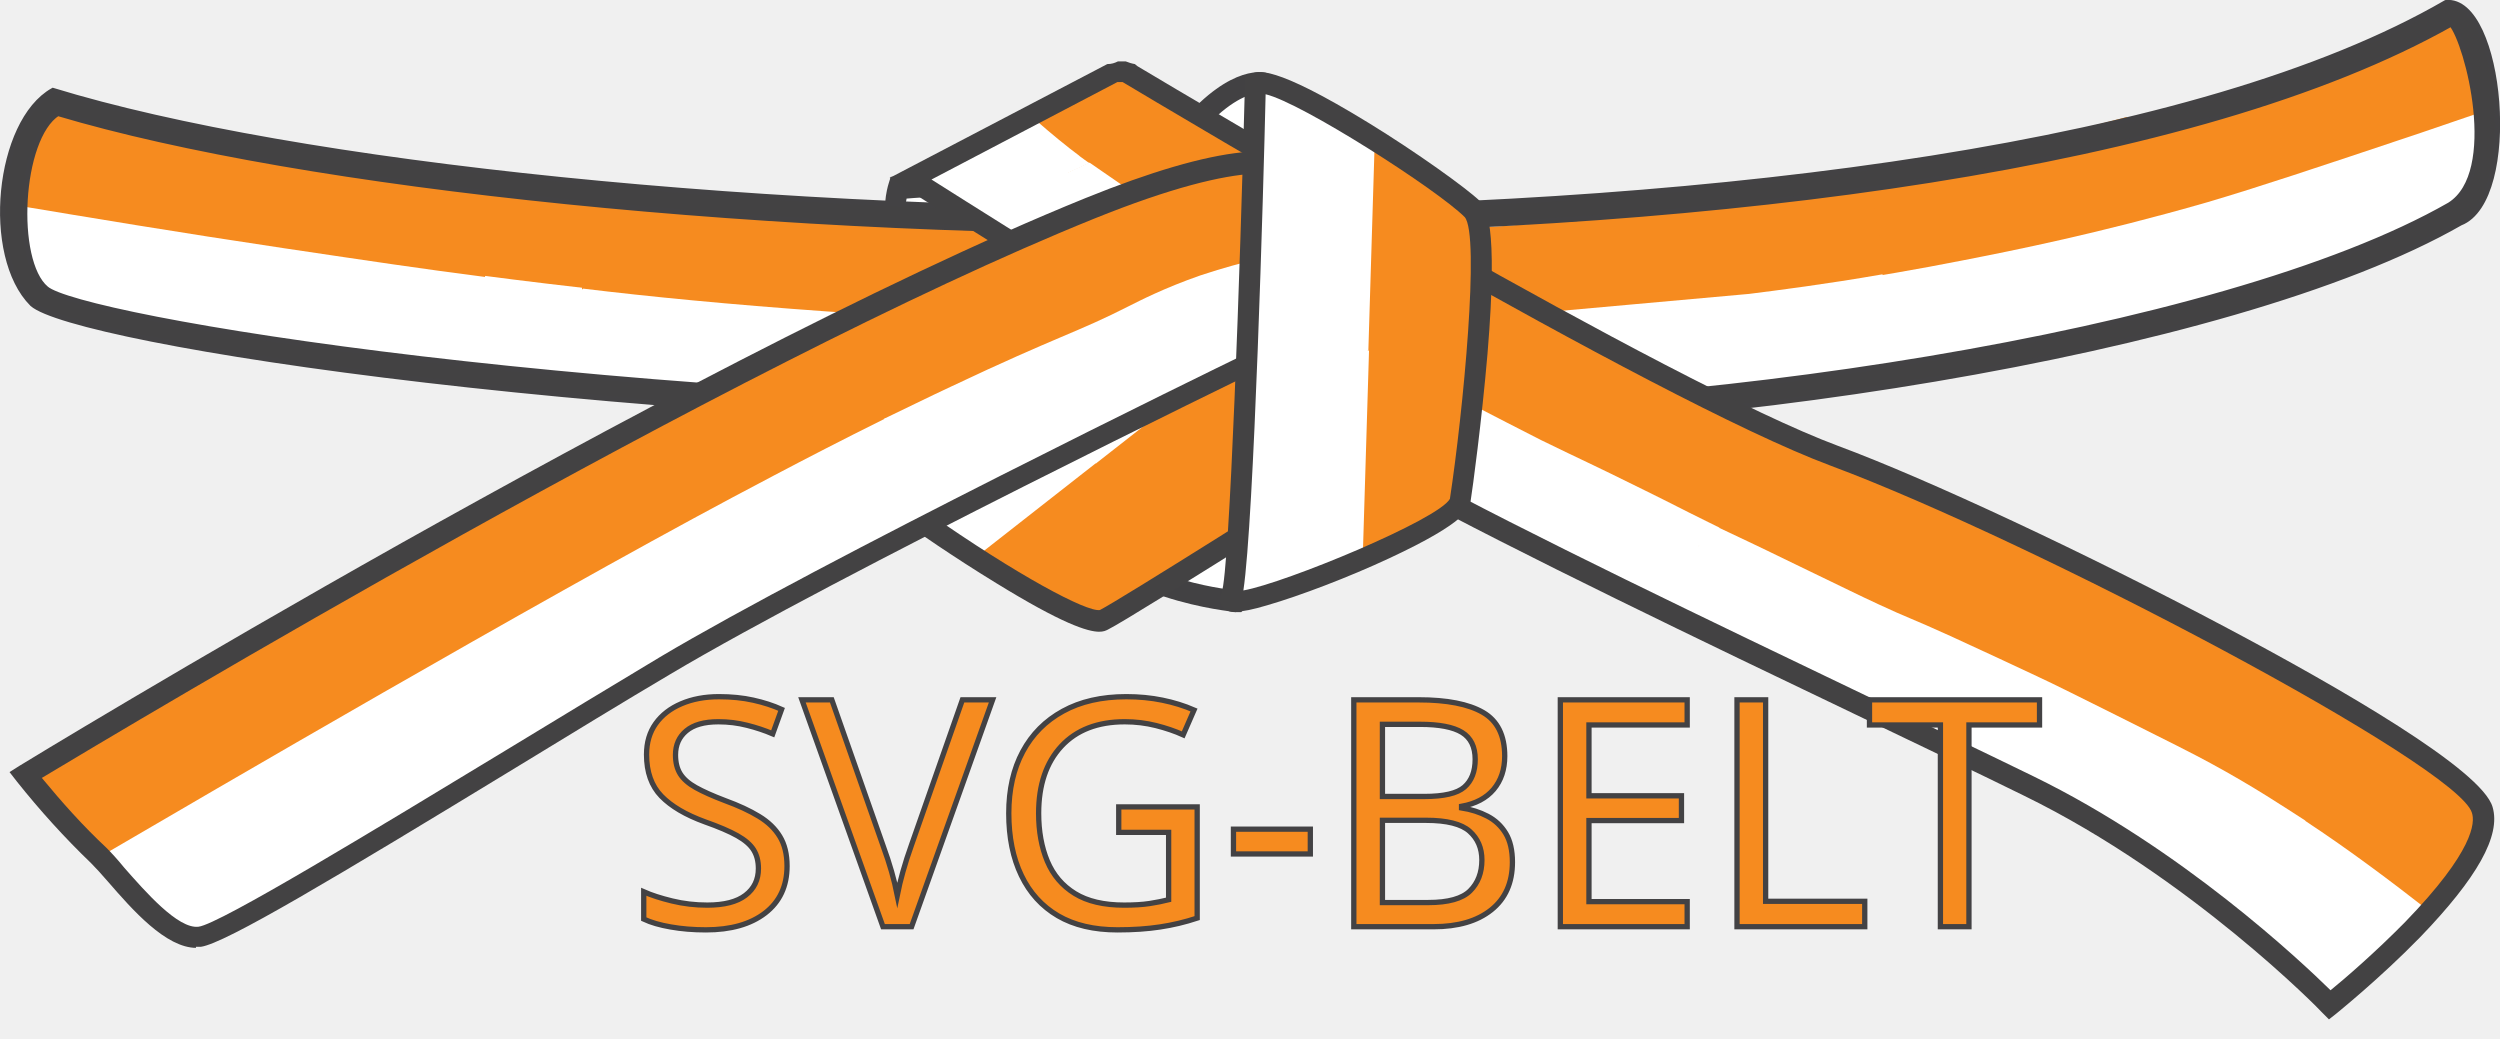
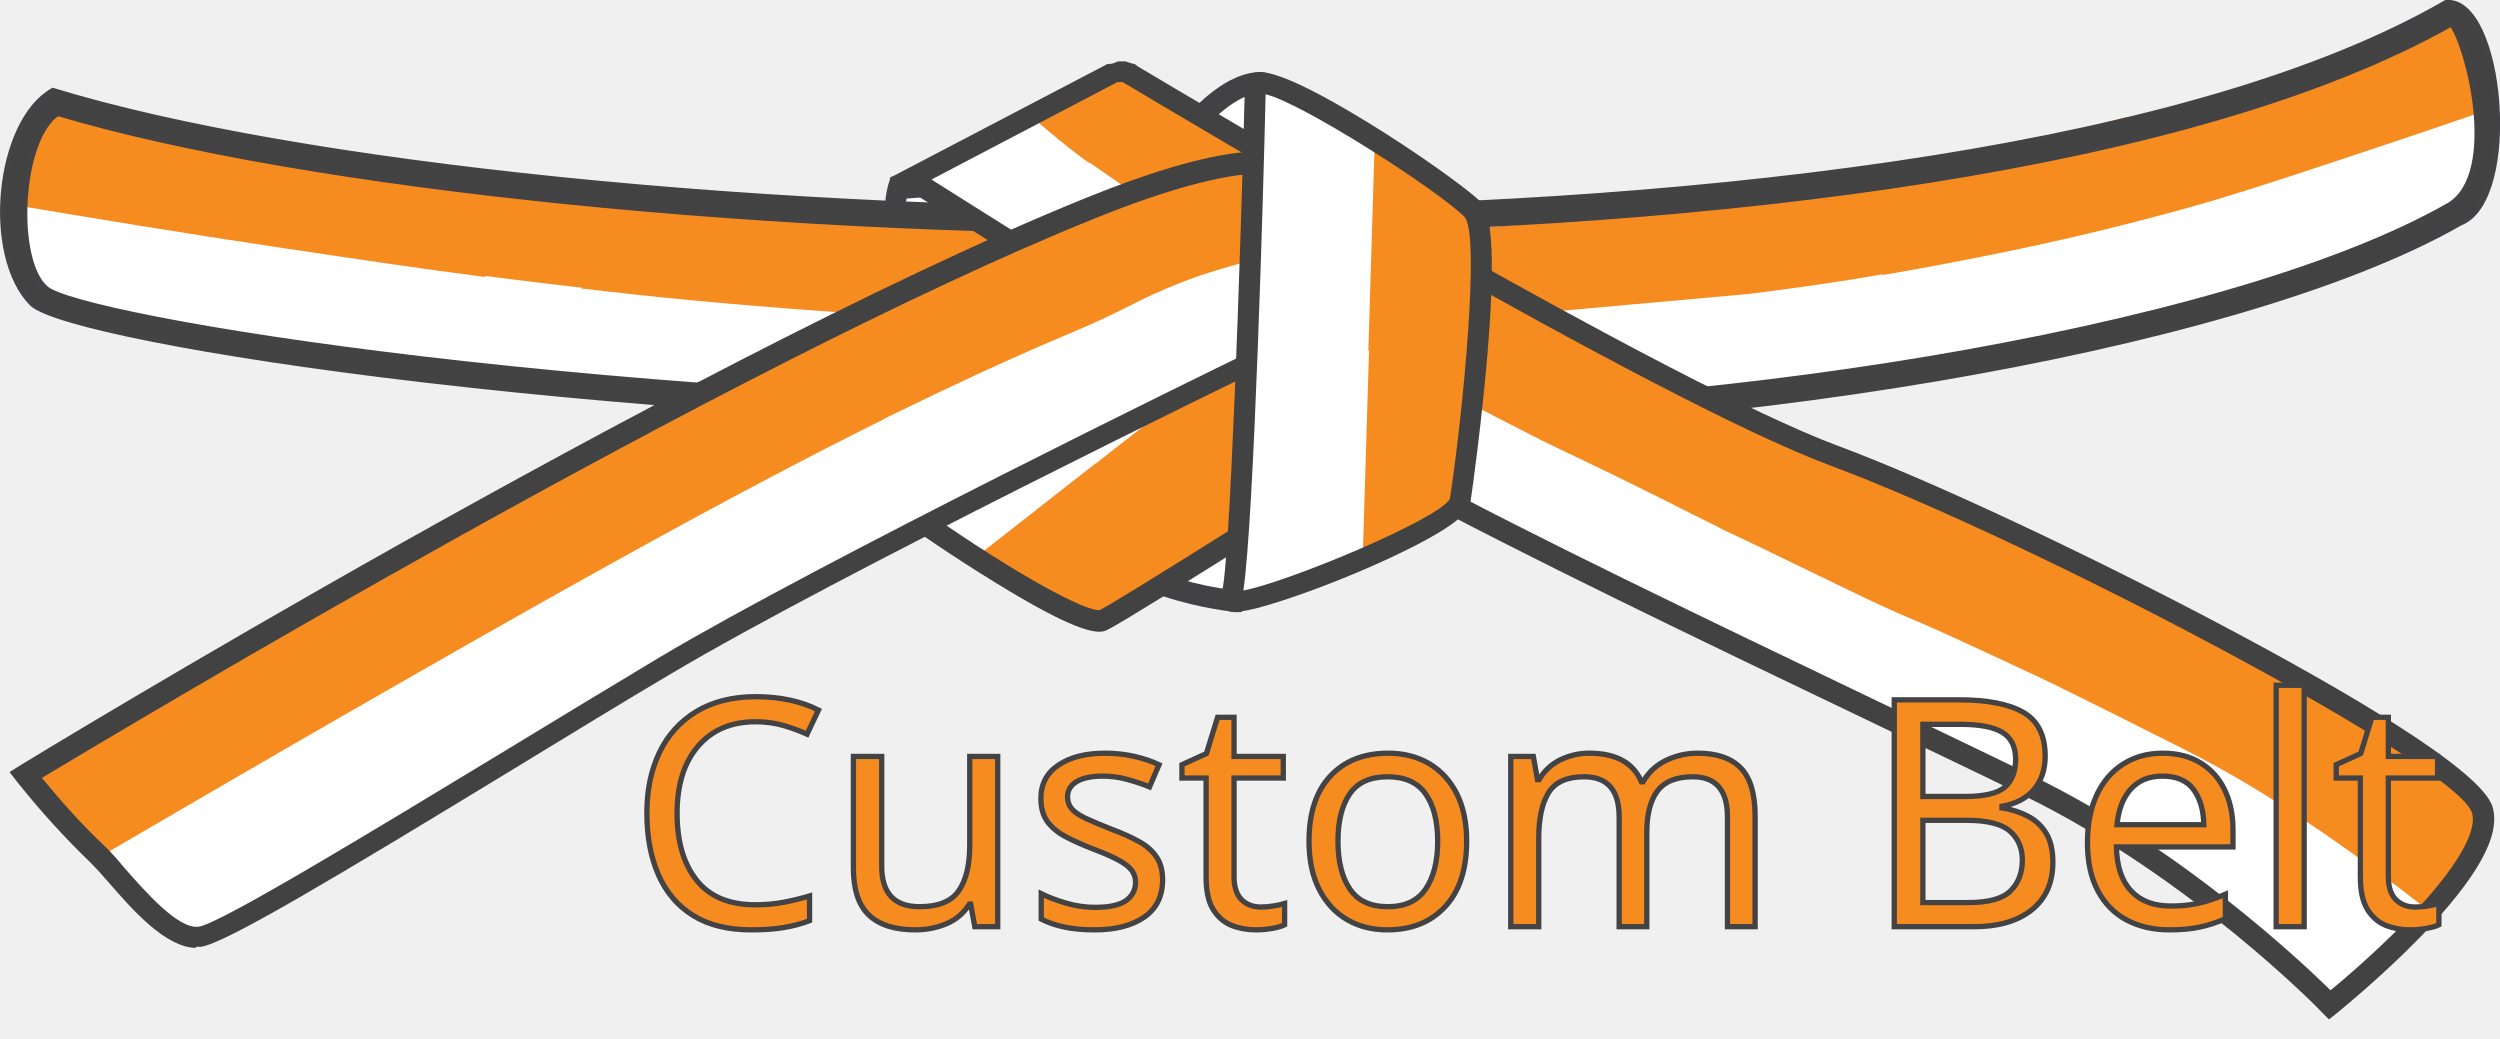
- <svg xmlns="http://www.w3.org/2000/svg" id="SVG_Belt" data-name="SVG Belt" width="472.1" height="196.2" viewBox="0 0 472.1 196.2">
+ <svg xmlns="http://www.w3.org/2000/svg" id="CustomBelt" data-name="Custom Belt" width="472.1" height="196.2" viewBox="0 0 472.1 196.2">
  <g id="KnotBend3">
    <path id="s8l3a" d="m169.7,35.3s-1.5,5,.2,7.4,24.9,1.8,24.9,1.8l-11.3-10.2-13.8,1h0Z" style="fill: #fff;" />
    <path id="border8" d="m187.3,46.6c-17.1,0-18.5-2-19-2.8-2.2-3.1-.7-8.5-.5-9.1l.4-1.3,16-1.2,15.6,14.1h-5c-2.8.2-5.3.2-7.5.3h0Zm-15.9-5c1.8.8,10,1.2,18.2,1.2l-6.9-6.2-11.5.9c-.3,1.5-.3,3.2.1,4.2h.1q0,0,0,0Zm-.1,0" style="fill: #434244;" />
  </g>
  <g id="KnotBend2">
    <path id="s2l3a" d="m233.5,113.4s-22.9-1.8-31.8-15.6c-8.9-13.8,52.1-40.5,52.1-40.5v31.9l-20.3,24.2h0Z" style="fill: #fff;" />
    <path id="border7" d="m234.4,115.6h-1c-1-.2-24-2.1-33.4-16.6-1.3-1.9-1.5-4.2-.8-6.6,2-6.5,11.7-14.7,28.9-24.3,12.6-7,24.7-12.4,24.9-12.4l2.8-1.2v35.7l-21.4,25.4h0Zm17.4-55.1c-14.8,6.7-45.6,22.6-48.7,33-.4,1.3-.3,2.3.3,3.3,7.2,11.2,24.9,14.1,29.3,14.6l19.1-22.8v-28.1h0Z" style="fill: #424143;" />
  </g>
  <g id="KnotBend1">
    <path id="s1l3a" d="m238.9,15.7s-5.3-1.9-14.1,8.5c-8.9,10.3,15.1,8.2,15.1,8.2l-.9-16.7h-.1Z" style="fill: #fff;" />
    <path id="border6" d="m234.9,34.6c-5.1,0-11.8-.7-13.6-4.3-1.1-2.1-.4-4.6,1.9-7.4,9.5-11,15.7-9.3,16.3-9l1.3.4,1.1,19.9-1.9.2c-1.1,0-2.9.2-5.1.2h0Zm2.1-16.9c-1.8.3-5.5,1.8-10.7,7.8-1.4,1.6-1.6,2.6-1.4,2.9.8,1.6,7.1,2.4,12.9,2.1l-.7-12.8h-.1Z" style="fill: #424143;" />
  </g>
  <g id="BeltWaist">
    <g id="section10">
      <path id="s10l2a" d="m111.1,45.7l-5.9-.4-45-6.5-36.7-6.5-19.3-3.4s0,0,0,0l-.4,2.6-1.1,7.2v.4c0,0,.2,3.6.2,3.6,13.8,2.3,31,5.1,51,8.1,16.7,2.5,25.4,3.9,37.8,5.4,6.7.9,15.6,2,26.5,3.2l.4-4,.6-6.4.3-2.8-8.2-.6Z" style="fill: #f68b1f;" />
      <path id="s10l2b" d="m91.6,52.3c-12.4-1.6-21-2.9-37.8-5.4-20.1-3-37.4-5.9-51.2-8.2v.4c0,0,.2,3.6.2,3.6l.2,2.5v.3c.3,1.9.8,3.7,1.4,5.3l81.5,11.5,22.8,1.8,8.9.7.3-3.5.2-2,.4-4c-11-1.2-20.1-2.3-26.9-3.2Z" style="fill: #fff;" />
      <path id="s10l3" d="m109.2,60.5c-33.7-3.5-69-8.3-105.8-14.6,0-.2-.1-.5-.1-.8,0,0,0,0-.1,0s0,0,0,0v.3c.3,1.9.8,3.7,1.4,5.3.8,2.1,1.8,3.7,3,4.8,4.2,3.7,41.6,11.3,100.3,16.8,3,.3,6,.6,9.2.8l.8-8.3.3-3.5c-2.9-.3-5.8-.6-8.7-.9Z" style="fill: #fff;" />
      <path id="s10l1" d="m112.4,35.3C53.4,28.1,10.5,19,10.5,19c-3,2-5.1,5.6-6.3,9.9,0,0,0,0,0,0l-.4,2.6c14.7,2.8,53.5,10.7,107,16.8,2.7.3,5.5.6,8.3.9l.3-2.8.9-10c-2.6-.3-5.3-.6-7.9-.9Z" style="fill: #f68b1f;" />
    </g>
    <g id="section11">
      <path id="s112a" d="m468.8,21.1l-.7-7.7-.2-2.3-41.1,13.1-36.3,9.8-36.1,7.9-7.1,1.6-1.9.3.4,2.4,1.1,7.1.6,3.9c6.8-1.1,14.8-2.4,23.6-4.1,9.2-1.8,25.3-5,45.8-10.9,9.8-2.8,20-6.2,40.3-13.1,4.3-1.4,8.3-2.8,12-4.1l-.4-3.9Z" style="fill: #f68b1f;" />
      <path id="s112b" d="m469.3,26.6v-1.6c-.1,0-.5-3.9-.5-3.9-3.6,1.2-7.5,2.6-11.7,4-20.3,6.8-30.5,10.2-40.3,13.1-20.5,5.9-36.6,9.1-45.8,10.9-9.1,1.8-17.3,3.2-24.2,4.2l.6,3.9.3,1.9.4,2.5,8.5-1.3,20.3-3.1,54.1-13.8,30.1-11.6,8.3-3-.2-2.3Z" style="fill: #fff;" />
      <path id="s11l3" d="m469.5,26.3c0,0,0,.1,0,.2,0,0-.2,0-.2,0-15.8,5.8-39.7,14.4-42.4,15.4-22.3,6.5-45.9,11.8-70.6,15.8-2.9.5-5.7.9-8.6,1.3l.4,2.5,1.6,10.3c2.8-.4,5.6-.8,8.3-1.2,63.2-9.8,97.4-25.8,105.7-30.6,4.1-2.4,5.8-7.8,6.1-13.8,0,0-.1,0-.2,0Z" style="fill: #fff;" />
      <path d="m468.1,13.4l-.2-2.3c-1.5-5.7-3.6-9.7-5-9-.9.4-7.3,3.1-18.1,6.8,0,.9-.4,1.9-1.2,2.2-3,1.3-6.1,2.2-9.2,3.2-3.3,1.1-6.5,2.1-9.8,3-6.4,1.9-12.9,3.6-19.3,5.7-.4.3-.9.5-1.5.5-1.1,0-1.8-.6-2.2-1.4-14.3,3.8-30.5,7.7-48.3,11.2-3,.6-6.1,1.2-9.2,1.7l1.4,8.7.4,2.4c3-.5,6-1.1,8.9-1.6,64.5-12.1,110.1-29.9,112.7-31.1.2,0,.3,0,.5,0,0,0,0,0,0,0,0,0,.2,0,.3,0Z" style="fill: #f68b1f;" />
    </g>
    <g id="section13">
      <path id="s13l2a" d="m355.5,51.8l-.9-7.3-2.3-1.1h-5.1s-1.9.3-1.9.3l-51.9,7-53,1.8-12.4-.4-8.5-.2v3.6c0,0,.1,5.9.1,5.9v4c11.4.3,21.2.3,33.3,0,13.3-.4,23.2-1.1,37.4-2.2,16.3-1.2,26.2-1.9,40-3.6,5.6-.7,10.9-3.6,22.1-5.5l3.1-2.2Z" style="fill: #f68b1f;" />
      <path id="s13l2b" d="m356,55.7l-.5-3.9c-10.9,1.9-19.7,3-25.2,3.7l-40,3.6c-14.2,1-24.2,1.8-37.4,2.2-12.1.4-21.9.3-33.3,0v4c0,0,0,1.7,0,1.7v3.5c0,0,1.4,0,1.4,0l6.9-.3,81.4-3,38.7-5.8,4.8-2.2,3.4-1.7-.3-2Z" style="fill: #fff;" />
      <path id="s13l3" d="m356.6,60.3l-.3-2.6c-2.9.5-5.7.9-8.6,1.3-37.1,5.5-76.9,8.2-119.7,8.1-2.7,0-5.5,0-8.3,0v3.5c0,0,.2,7.8.2,7.8,2.7,0,5.4,0,8.1.1,6.4,0,12.8.1,19.4.1,39.8,0,73.8-2.7,102.3-6.7,2.8-.4,5.6-.8,8.3-1.2l-1.3-10.4Z" style="fill: #fff;" />
      <path id="s13l1" d="m354.3,41.9l-1.1-8.6c-3,.6-6.1,1.2-9.2,1.7-30.2,5.4-64.2,9.2-99.6,9.2s-10.9,0-16.3-.2c-2.9,0-5.8-.1-8.7-.2v8c.1,0,.2,3.6.2,3.6,2.8,0,5.6,0,8.5.1,4.2,0,8.4,0,12.7,0,37.3,0,73.2-4,105-9.5,3-.5,6-1.1,8.9-1.6l-.3-2.6Z" style="fill: #f68b1f;" />
    </g>
    <g id="section12">
      <path id="s12l2a" d="m225.6,55.6l-6.2-3.7-40.5-1.2-59.6-4.4-5.8,2.2-2.8-.3-.8,6.3,2.6,2.8c12.4,1.4,24.9,4.2,43.3,5.5,19.8,1.4,34.5,1.8,47.9,2.2,9.1.3,16.8.5,24.1.6v-10h-2.4Z" style="fill: #f68b1f;" />
      <path id="s12l2b" d="m203.9,61c-13.5-.4-28.2-.8-47.9-2.2-18.2-1.3-33.6-2.8-45.9-4.3l-.5,3.9-.3,2.1,5.1.5,3.3,3.8,49,4,53.2,1.8h1.3s4.4-3.5,4.4-3.5h2.5s0-1.6,0-1.6v-4c-7.3,0-15-.3-24.1-.6Z" style="fill: #fff;" />
      <path id="s12l3" d="m219.7,67.1c-32.2-.3-66.1-2.2-101.7-5.7-2.9-.3-5.8-.6-8.7-.9l-.5,3.6-1,8.3c3,.3,6,.6,9.2.8,29.8,2.6,64.6,4.5,103,5.2,2.7,0,5.4,0,8.1.1v-11.4c-2.7,0-5.5,0-8.3,0Z" style="fill: #fff;" />
      <path id="s12l1" d="m219.4,43.9c-34.6-1-68.7-4-99.1-7.6-2.6-.3-5.3-.6-7.9-.9l-1.3,10.4-.3,2.5c2.7.3,5.5.6,8.3.9,29.8,3.1,63.8,5.6,100.4,6.3,2.8,0,5.6,0,8.5.1v-11.5c-2.9,0-5.8-.1-8.7-.2Z" style="fill: #f68b1f;" />
    </g>
    <path id="border5" d="m247.4,80.9c-131.4,0-233.4-16.5-241.3-23.5C-3,48.3-.5,23,10,17.1,101.4,45.1,368.4,54.7,461.9.5c10.6-1,14,37.2,2.7,41.6-43.6,25-148.5,40.6-217.2,38.9ZM10.9,21.4c-7.3,4.7-8.4,27.9-2.2,33.1,6.1,5.4,103.4,22.5,238.7,22.5,67.9,1.7,172.1-13.6,215.2-38.3,9.7-6.1,3.4-30.6.3-34.2C366.2,59,103.4,49,10.9,21.4ZM463.6,4.2s0,0,0,0c0,0,0,0,0,0Z" style="fill: #434243; stroke: #434244; stroke-miterlimit: 10;" />
  </g>
  <g id="BeltRight">
    <g id="section9">
      <path id="s9l2a" d="m416.7,132.7l-29.3-13.8-39-18.3-36-17-31.6-15.7-28.3-16-41.2-30.2-10.4,5.4-3.7,1.9c2.5,2.1,4.7,3.9,6.6,5.3,3.1,2.3,2.5,1.7,17.2,12,4.2,3,7.2,5.1,12.8,9,9.1,6.4,11.2,7.7,12.8,8.7,4.8,3.1,8.7,5.2,12.5,7.4,2.9,1.6,5.3,2.9,13.9,7.4,9.9,5.1,14.9,7.7,18,9.3,8.4,4.2,8.8,4.2,19.6,9.5,6.1,3,6.1,3.1,12,6,6.1,3,6.7,3.2,16.3,7.9,11.2,5.4,11.5,5.6,15.8,7.6,5.8,2.7,5.9,2.5,13.6,6,7,3.1,12.3,5.7,15.3,7.1,5.3,2.5,9,4.4,16.1,7.9,6.9,3.4,11.3,5.7,14.5,7.3l3.2-3.3,4.8-4.9.6-1.7-6.2-4.8Z" style="fill: #f68b1f;" />
      <path id="s9l2b" d="m417.4,144.1c-3.3-1.8-8.1-4.2-17.7-9-7.1-3.5-10.7-5.4-16.1-7.9-3-1.4-8.3-3.9-15.3-7.1-7.7-3.5-7.8-3.3-13.6-6-4.3-2-4.6-2.2-15.8-7.6-9.7-4.7-10.3-4.9-16.3-7.9-5.9-2.9-5.9-3-12-6-10.9-5.4-11.2-5.4-19.6-9.5-3.1-1.6-8.1-4.1-18-9.3-8.6-4.4-11-5.7-13.9-7.4-3.9-2.1-7.7-4.3-12.5-7.4-1.6-1-3.7-2.3-12.8-8.7-5.6-3.9-8.6-6-12.8-9-14.7-10.3-14.1-9.7-17.2-12-.9-.7-1.8-1.4-2.9-2.2l-3.7,1.9-8.2,4.3,11.2,8.6,16.6,11.5,28.7,17.4,27.6,16,31.6,15.6,45.8,23,31.2,13.4,25.8,13.1,1.4-.9,3.9-2.3,1.3-1.3,3.2-3.3s0,0,0,0Z" style="fill: #fff;" />
      <path id="s9l3" d="m359.1,123c-4.5-2-8.9-4-13.3-6-29.4-13.8-70.8-35.3-92.8-46.9l-.3-.2c-19.5-11.9-43.9-29.5-57.7-39.6l-15.5,8.1c17.5,11.1,62.2,39.1,86.3,52.2,30.4,16.5,85.6,42.2,117.6,57.8,6.8,3.3,13.2,7.1,19.2,10.9l10.3-10.5c-17.4-9.6-35.8-17.8-53.8-25.8Z" style="fill: #fff;" />
      <path id="s9l1" d="m346.6,86.1c-29.1-10.8-104.5-55.1-127.1-68.5l-11.9,6.2c16.6,12.1,35.8,25.4,50.4,34.3,22,11.6,63.1,32.9,92.1,46.6,4.3,1.9,8.7,3.9,13.2,5.9,19,8.5,39.4,17.6,58.9,28.7l11.3-11.4c-28.3-15.9-66.5-34.2-86.9-41.8Z" style="fill: #f68b1f;" />
    </g>
    <g id="section7">
      <path id="s7l2a" d="m460.6,163.5l-13.4-11.6-30.5-19.2-29.3-13.8-39-18.3-15.7-5.9-2.6.2-5.4,4.7v2.3c.4.2,1.5,2.7-2.2,1.6-6.5-1.9,6.7,3.2,16.3,7.9,11.2,5.4,11.5,5.6,15.8,7.6,5.8,2.7,5.9,2.5,13.6,6,7,3.1,12.3,5.7,15.3,7.1,5.3,2.5,9,4.4,16.1,7.9,9.6,4.8,14.4,7.2,17.7,9,8.2,4.5,14.1,8.4,18,10.9,7.4,4.9,14.3,9.9,20.5,14.7l2.7-2.9,4.8-5.2-2.7-3Z" style="fill: #f68b1f;" />
      <path id="s7l2b" d="m435.4,155c-3.9-2.5-9.7-6.4-18-10.9-3.3-1.8-8.1-4.2-17.7-9-7.1-3.5-10.7-5.4-16.1-7.9-3-1.4-8.3-3.9-15.3-7.1-7.7-3.5-7.8-3.3-13.6-6-4.3-2-4.6-2.2-15.8-7.6-8.4-4.1-10-4.8-14.2-6.8l-3.7,3.2-1.6,1.4-.3,3.5,31.3,17.7,31.2,13.4,25.8,13.1,20.2,11.6,21.3,18.5,6.8-7.4,2.7-2.9c-6.8-5.3-14.6-11.2-23.1-16.8Z" style="fill: #fff;" />
      <path id="s7l3" d="m359.1,123c-4.5-2-8.9-4-13.3-6-8.1-3.8-17-8.2-26.3-12.7l-9.9,8.6c26,12.7,54.2,26,73.8,35.5,32,15.6,56.8,41.3,56.8,41.3,0,0,7.1-5.7,14.3-12.9-27.8-23.6-62.1-39-95.4-53.8Z" style="fill: #fff;" />
      <path id="s7l1" d="m469,153c-3.2-11-88-54.1-122.4-66.9-1.3-.5-2.7-1-4.2-1.6l-12.3,10.6c7,3.4,13.7,6.7,19.9,9.6,4.3,1.9,8.7,3.9,13.2,5.9,32.9,14.7,70.2,31.4,99.6,56.7h0c0,.1-.1.1-.1.1-.4.5-.8,1-1.2,1.5,0,0,0,0,0,0,4.9-6,8.5-11.9,7.3-16Z" style="fill: #f68b1f;" />
    </g>
    <g id="section8">
      <path id="s8l2a" d="m205.7,17.7l-10.1,5-3.5,1.7c3.5,3.4,6.7,6.1,9.5,8.2l4.1-1.9,7-3.3,2.2-2.5-9.1-7.3Z" style="fill: #f68b1f;" />
      <path id="s8l2b" d="m203.8,29.4c-2.3-1.7-5.1-4-8.2-6.7l-3.5,1.7-8.9,4.4,10.6,5.6,5.8-.8,2-.9,4.1-1.9c-.6-.4-1.1-.8-1.8-1.3Z" style="fill: #fff;" />
      <path id="s8l3" d="m189.9,26.5c-.5-.2-.9-.5-1.2-.9l-16.5,8.1s4.4,2.8,11.5,7.3l15.9-7.4c-3.8-2.8-7.2-5.2-9.7-7.1Z" style="fill: #fff;" />
      <path id="s8l1" d="m213,13.7h0c0,0-11.7,5.7-11.7,5.7,0,0,0,.2,0,.3.1,0,.2-.1.4-.2,3.5,2.6,7.2,5.3,11,8l13.2-6.2c-8-4.7-12.9-7.6-12.9-7.6Z" style="fill: #f68b1f;" />
    </g>
    <g id="border4">
      <path d="m470.7,152.4c-2-7-28.6-22.4-50.5-34-26-13.8-56.1-27.9-73.1-34.2-32-11.9-121.9-65.5-132.3-71.7h0c-.2-.2-.4-.3-.5-.4-.6-.1-1.2-.3-1.7-.5h-1.5c-.6.3-1.2.5-2,.5l-41.1,21.5,2.9,1.9c.7.4,63.6,40.5,93.7,56.9,22.1,12,56.7,28.6,87.2,43.2,11.2,5.4,21.8,10.4,30.5,14.7,31.3,15.3,56,40.6,56.2,40.9l1.3,1.3,1.4-1.1c.1-.1,8.2-6.6,15.8-14.4,10.8-11.2,15.3-19.2,13.7-24.6h0Zm-16.5,21.7c-5.6,5.7-11.5,10.8-14.1,12.9-5.6-5.5-28.2-26.8-56.1-40.4-8.8-4.3-19.3-9.3-30.5-14.7-30.4-14.6-65-31.1-87-43.1-26.3-14.3-77.8-46.8-90.6-54.9l35.1-18.4h1c7.2,4.3,100.1,59.9,133.6,72.4,38.4,14.3,118.6,56.6,121.2,65.6.6,1.8.4,7.2-12.6,20.6h0Z" style="fill: #434243;" />
    </g>
  </g>
  <g id="BeltKnotBottom">
    <g id="section6">
      <path id="sbl2a" d="m240.8,61l-5.2-3.8-9.3,6.6-11.8,8.9-18.2,13.8-7.3,5.3,6.2,4.9,2.6,2c15.2-11.9,30.4-23.8,45.6-35.7l-2.7-2Z" style="fill: #fff;" />
      <path id="s5l2b" d="m243.5,63l-2.7-2c-15.2,11.9-30.3,23.8-45.5,35.6l2.6,2,7.7,6,13.9-10.2,17.6-12,15-13.2-8.6-6.3Z" style="fill: #f68b1f;" />
      <path id="s6l3" d="m237,58.3l-15.6-11.5-45.6,34.5,14.6,11.5c12.6-9.1,28.2-20.4,35.2-25.4l11.3-9.2Z" style="fill: #fff;" />
      <path id="s6l1" d="m250.9,68.4l-15.6,12.7c-6.2,4.3-19.4,13.9-31.2,22.5l11.6,9.1c16-9.8,51.5-32.3,51.5-32.3l-16.3-12Z" style="fill: #f68b1f;" />
    </g>
    <g id="section5">
      <path id="s5l2a" d="m207,87.5l-6-4.5-4.6,3.5-19.4,14,7.4,4.6,2.9,1.8c7.5-5.8,10.3-9.1,17.8-14.9l1.9-4.6Z" style="fill: #fff;" />
      <path id="s5l2b-2" data-name="s5l2b" d="m209.6,89.5l-2.7-2c-7.5,5.9-15.1,11.8-22.6,17.7l2.9,1.8,8.3,5.2,5.9-4.5,16.5-12.1-8.2-6.1Z" style="fill: #f68b1f;" />
      <path id="s5l3" d="m171,85l2.3,13h0s2.1,1.4,5.2,3.5c6-4.3,15.1-10.9,24-17.4l-15.3-11.4-16.2,12.3Z" style="fill: #fff;" />
      <path id="s5l1" d="m193.7,111.1c6.7,3.9,12.8,6.9,14.7,5.9,1.7-.9,10.7-6.4,21.1-12.9l-12.9-9.6c-7.7,5.6-16.2,11.7-22.8,16.6Z" style="fill: #f68b1f;" />
    </g>
    <g id="border3">
      <path d="m207.6,119.3c-2.2,0-7-1.5-19.5-9.2-8.2-5-15.9-10.4-16-10.5l-.7-.5-2.7-15,52.6-39.8,49.4,36.2-2.5,1.6c-2.2,1.4-54.3,34.5-59,36.8-.4.2-.8.4-1.7.4Zm0-4s0,0,0,0c0,0,0,0,0,0Zm-32.4-18.5c17,11.9,30,18.8,32.5,18.4,3.9-2,37-22.9,56.1-35l-42.2-31-48.2,36.6,1.9,11Z" style="fill: #434243;" />
    </g>
  </g>
  <g id="BeltLeft">
    <g id="section4">
      <path id="s4l2a" d="m204.2,62.1l-5.7-9.6-8.4,3.5-16.7,9.1-16.7,9.4-33.4,16.3-23.6,12.7-22.9,13.4-24.3,14.2-23.2,12.7-17.5,11.4c.3.3.6.7.9,1,1.5.6,2.4,1.8,2.8,3.2.9.5,1.5,1.3,1.9,2.1l.7.7,2.7,2.4c24.3-14.2,80.6-47,117.4-66.7,9.8-5.2,23.5-12.5,41.4-21,14.9-7,20.6-9.2,26.5-11.8l-1.9-3.2Z" style="fill: #f68b1f;" />
      <path id="s4l2b" d="m206.1,65.2l-1.9-3.2c-5.3,2.3-11.3,4.7-24.6,11-17.9,8.5-31.6,15.8-41.4,21-38.2,20.4-97.6,55.1-120.2,68.3l2.7,2.4,5.3,4.6,6.1-5,16-8.3,15.6-9.5,21.4-11.6,23.6-13.4,21.6-11.3,20.5-10.9,28.7-13.8,23.2-10.9,6.9-3-3.7-6.3Z" style="fill: #fff;" />
      <path id="s4l3" d="m207.6,67.8c-62.3,26.6-126.8,67.7-184,98.8,4.3,4.9,10,10.9,14.5,10.3,6.2-.8,55.8-32.1,87.9-51.2,21.2-12.6,62.7-33.5,88.4-46.3l-6-10.2-.8-1.4Z" style="fill: #fff;" />
      <path id="s4l1" d="m193.9,44.6C117.8,77.8,5.3,146.4,5.3,146.4c2,2.6,4.8,5.9,8.3,9.6,57-32,125.4-72,186.7-100.5l-5.1-8.6-1.3-2.3Z" style="fill: #f68b1f;" />
    </g>
    <g id="section3">
      <path id="s3l2a" d="m242.5,37.1l-8.4,2.5-9.1,2.9-12,4.8-12,4-10.9,4.6-16.7,9.1-10.3,6.4-.8,2.4,4.5,5.2h3.9c3.3-1.5,5.2-.4,8.9-2.1,20.5-9.7,23.6-10.1,33.8-15.3,1.6-.8,6.5-3.3,13.3-5.7,4.5-1.6,8-2.4,9.3-2.7,2.7-.6,6.1-1.3,9.9-1.8l1.5-4.2,2.7-7.3v-2.9s-7.6,0-7.6,0Z" style="fill: #f68b1f;" />
      <path id="s3l2b" d="m236,49.3c-1.2.3-4.8,1.2-9.3,2.7-6.9,2.4-11.7,4.9-13.3,5.7-10.2,5.2-13.3,5.6-33.8,15.3-4.5,2.1-8.7,4.2-12.7,6.1l2.4,2.8,2.2,2.6,4,.3,4.2.6,23.2-10.9,23.2-10.2,17.5-6.5,2.3-6.3,1.5-4.2c-4.5.5-8.4,1.2-11.4,1.9Z" style="fill: #fff;" />
      <path id="s3l3" d="m245.7,54.1h-1.9c-23.7,7.7-48,18.4-72.3,30.5l9.8,11.5c28.7-14.6,55.5-27.7,55.5-27.7,0,0,5-6.6,8.9-14.3Z" style="fill: #fff;" />
      <path id="s3l1" d="m206.2,39.4c-15.9,6.4-34,14.9-52.7,24.3l8.9,10.3c20.5-10.5,40.8-20.2,60-28.4l19.3-5.4h0c0-.1,8.4-.1,8.4-.1.3-9.7-8.8-14.9-43.9-.7Z" style="fill: #f68b1f;" />
    </g>
    <path id="border2" d="m37.1,179c-5.8,0-12.1-7.2-16.7-12.5-1.3-1.5-2.4-2.7-3.2-3.5-5-4.8-9.7-10-14-15.4l-1.4-1.8,1.9-1.2c.3-.2,31.8-19.4,72.2-42.1,37.3-20.9,89.9-49.2,129.1-65.1,24.7-10,39.3-11.5,44.6-4.6,7.9,10.3-9.7,34-11.7,36.7l-.3.4-.4.2c-.8.4-79,38.4-110.6,57.2-8.8,5.2-19.1,11.5-29.1,17.6-34,20.7-55,33.3-59.6,33.9h-.9v.2h.1Zm-29.2-32.1c3.8,4.6,7.8,9.1,12.2,13.2.9.9,2.1,2.2,3.4,3.8,3.8,4.3,10.1,11.6,14,11.1,4-.5,33.9-18.7,58-33.3,10-6.1,20.3-12.3,29.1-17.6,30.6-18.2,104.1-54.1,110.5-57.2,6.9-9.3,15.9-25.6,11.4-31.5-2.2-2.9-10.4-6-39.9,5.9C137.1,69.4,24.1,137.2,7.9,146.9h0Z" style="fill: #434243;" />
  </g>
  <g id="BeltKnotCenter">
    <g id="section2">
      <path id="s2l2a" d="m258.7,57.2l-4-.4c-.5,17.2-1,34.4-1.6,51.6l4.1-1.7,7.6-3.2,1.9-10.3,1.4-35-9.4-1Z" style="fill: #f68b1f;" />
      <path id="s2l2b" d="m254.7,56.7l-6-.7-.3,9-.4,17.4-1,28.5,6.2-2.6,4.1-1.7c.5-16.5,1-33,1.5-49.4l-4-.4Z" style="fill: #fff;" />
      <path id="s2l3" d="m237,54.8c-.9,26-2.2,56.2-3.5,58.8-1,1.9,6.3,0,15-3.3,1.5-14.5,2.5-34.7,3-53.9l-2.2-.2-12.4-1.3Z" style="fill: #fff;" />
      <path id="s2l1" d="m265.5,57.9c-.4,16-1.2,32.7-2.3,46.3,7.4-3.5,13.4-7,13.6-8.9.5-3.2,2.9-21.2,3.7-35.8l-15-1.6Z" style="fill: #f68b1f;" />
    </g>
    <g id="section1">
      <path id="s12a" d="m267.7,38.1v-6.3l-8.1-5-3.9-2.5c-.4,13.9.1,26.4-.3,40.4l3,1.5,6.8.3,1.9-1.1,1.3-16.5-.8-10.7Z" style="fill: #f68b1f;" />
      <path id="s1l2b" d="m255.7,24.3l-3.9-2.4-1.9,8.7-.9,15.1-.7,17.9,1,1,1.9,1.3h3.2c0,.1,4,.3,4,.3.4-13.1.8-26.3,1.2-39.4l-3.9-2.5Z" style="fill: #fff;" />
      <path id="s1l3" d="m251.8,21.9c-6.5-3.7-12-6.1-13.7-5.3,0,0-.6,24.4-1.5,48.7l14.6.6c.5-15.9.7-31.8.6-44Z" style="fill: #fff;" />
      <path id="s1l1" d="m279.1,40.3c-1.7-1.7-6.9-5.6-13.2-9.7,0,10.8-.2,23.3-.6,35.9l14.7.6c1-12.3,1.3-24.4-.9-26.7Z" style="fill: #f68b1f;" />
    </g>
    <g id="border1">
      <path d="m233.4,115.6c-1.2,0-1.9-.3-2.5-1-.6-.7-.7-1.8-.2-2.7,1.5-4,3.5-61.1,4.4-96.2v-1.2s1.1-.5,1.1-.5c1.2-.6,4-2,22.4,9.3,8.8,5.4,18.3,12.2,20.9,14.7h0c1,1.1,3.5,3.6,1.4,28.8-1.1,12.8-2.8,25.4-3.2,27.9-.2,1.2-.5,3.8-15.3,10.7-7.7,3.6-16.9,7.1-23.1,8.9-2.7.8-4.6,1.2-5.9,1.2Zm5.6-97.8c-.4,17.6-2.2,80.4-4.2,93.7,7.9-1.4,36.9-13.4,39-17.3,2.5-16.4,5.7-49.8,2.8-53.2-5.2-5.2-30.8-21.6-37.6-23.2Zm34.8,76.5s0,0,0,0c0,0,0,0,0,0Zm0-.2h0s0,0,0,0Z" style="fill: #434243;" />
    </g>
  </g>
  <text transform="translate(118.5 175)" style="fill: #f68b1f; font-family: aAsianNinja, 'a Asian Ninja'; font-size: 60px; stroke: #434244; stroke-miterlimit: 10;">
-     <tspan x="0" y="0">SVG-BELT</tspan>
+     <tspan x="0" y="0">Custom Belt</tspan>
  </text>
</svg>
